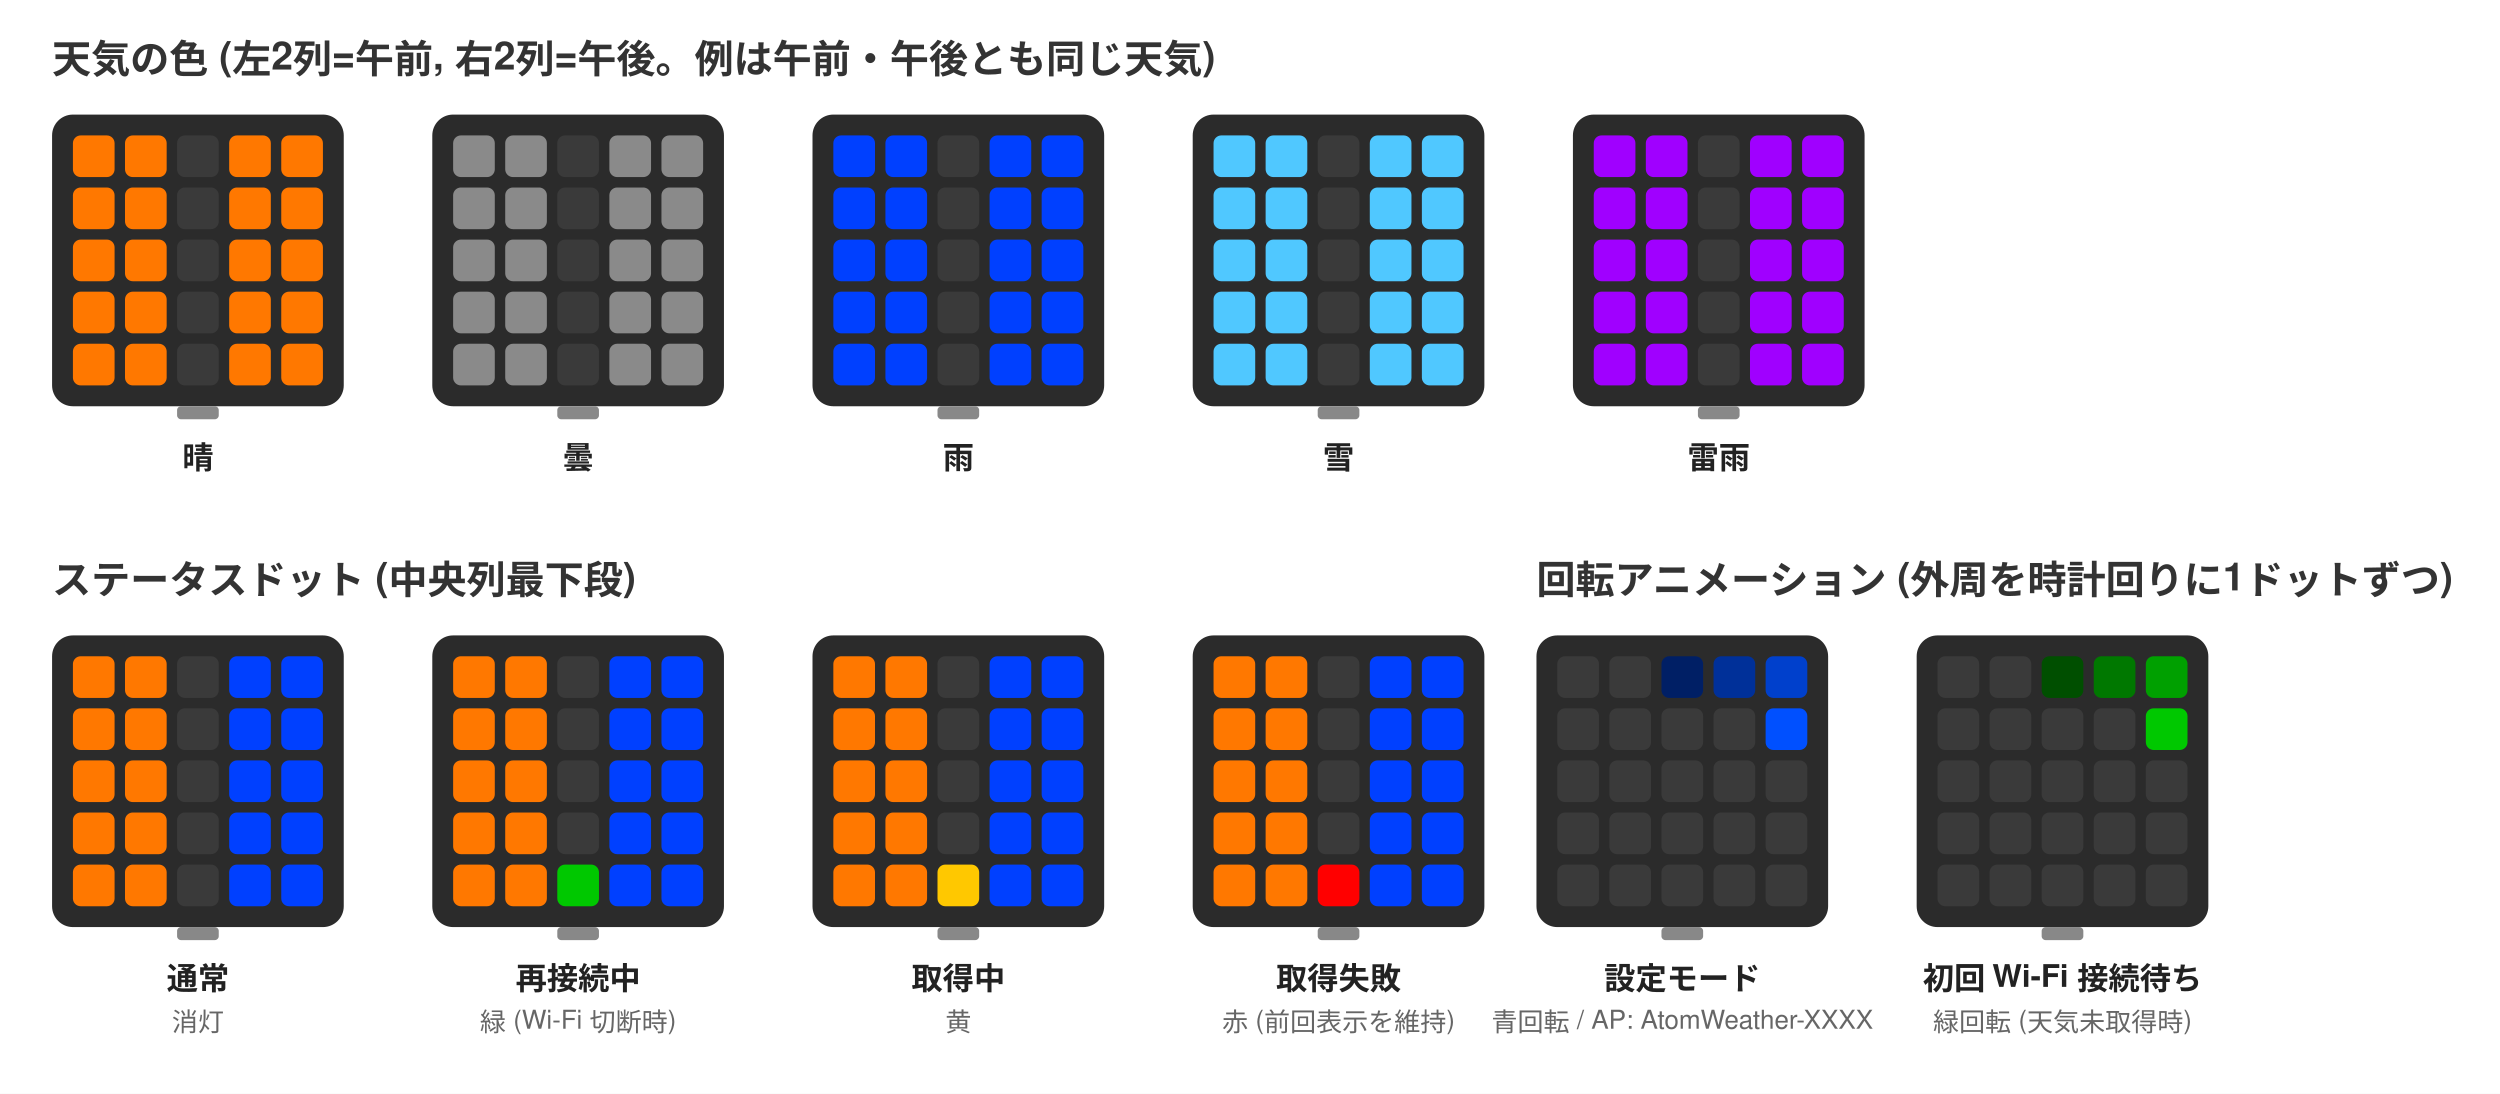
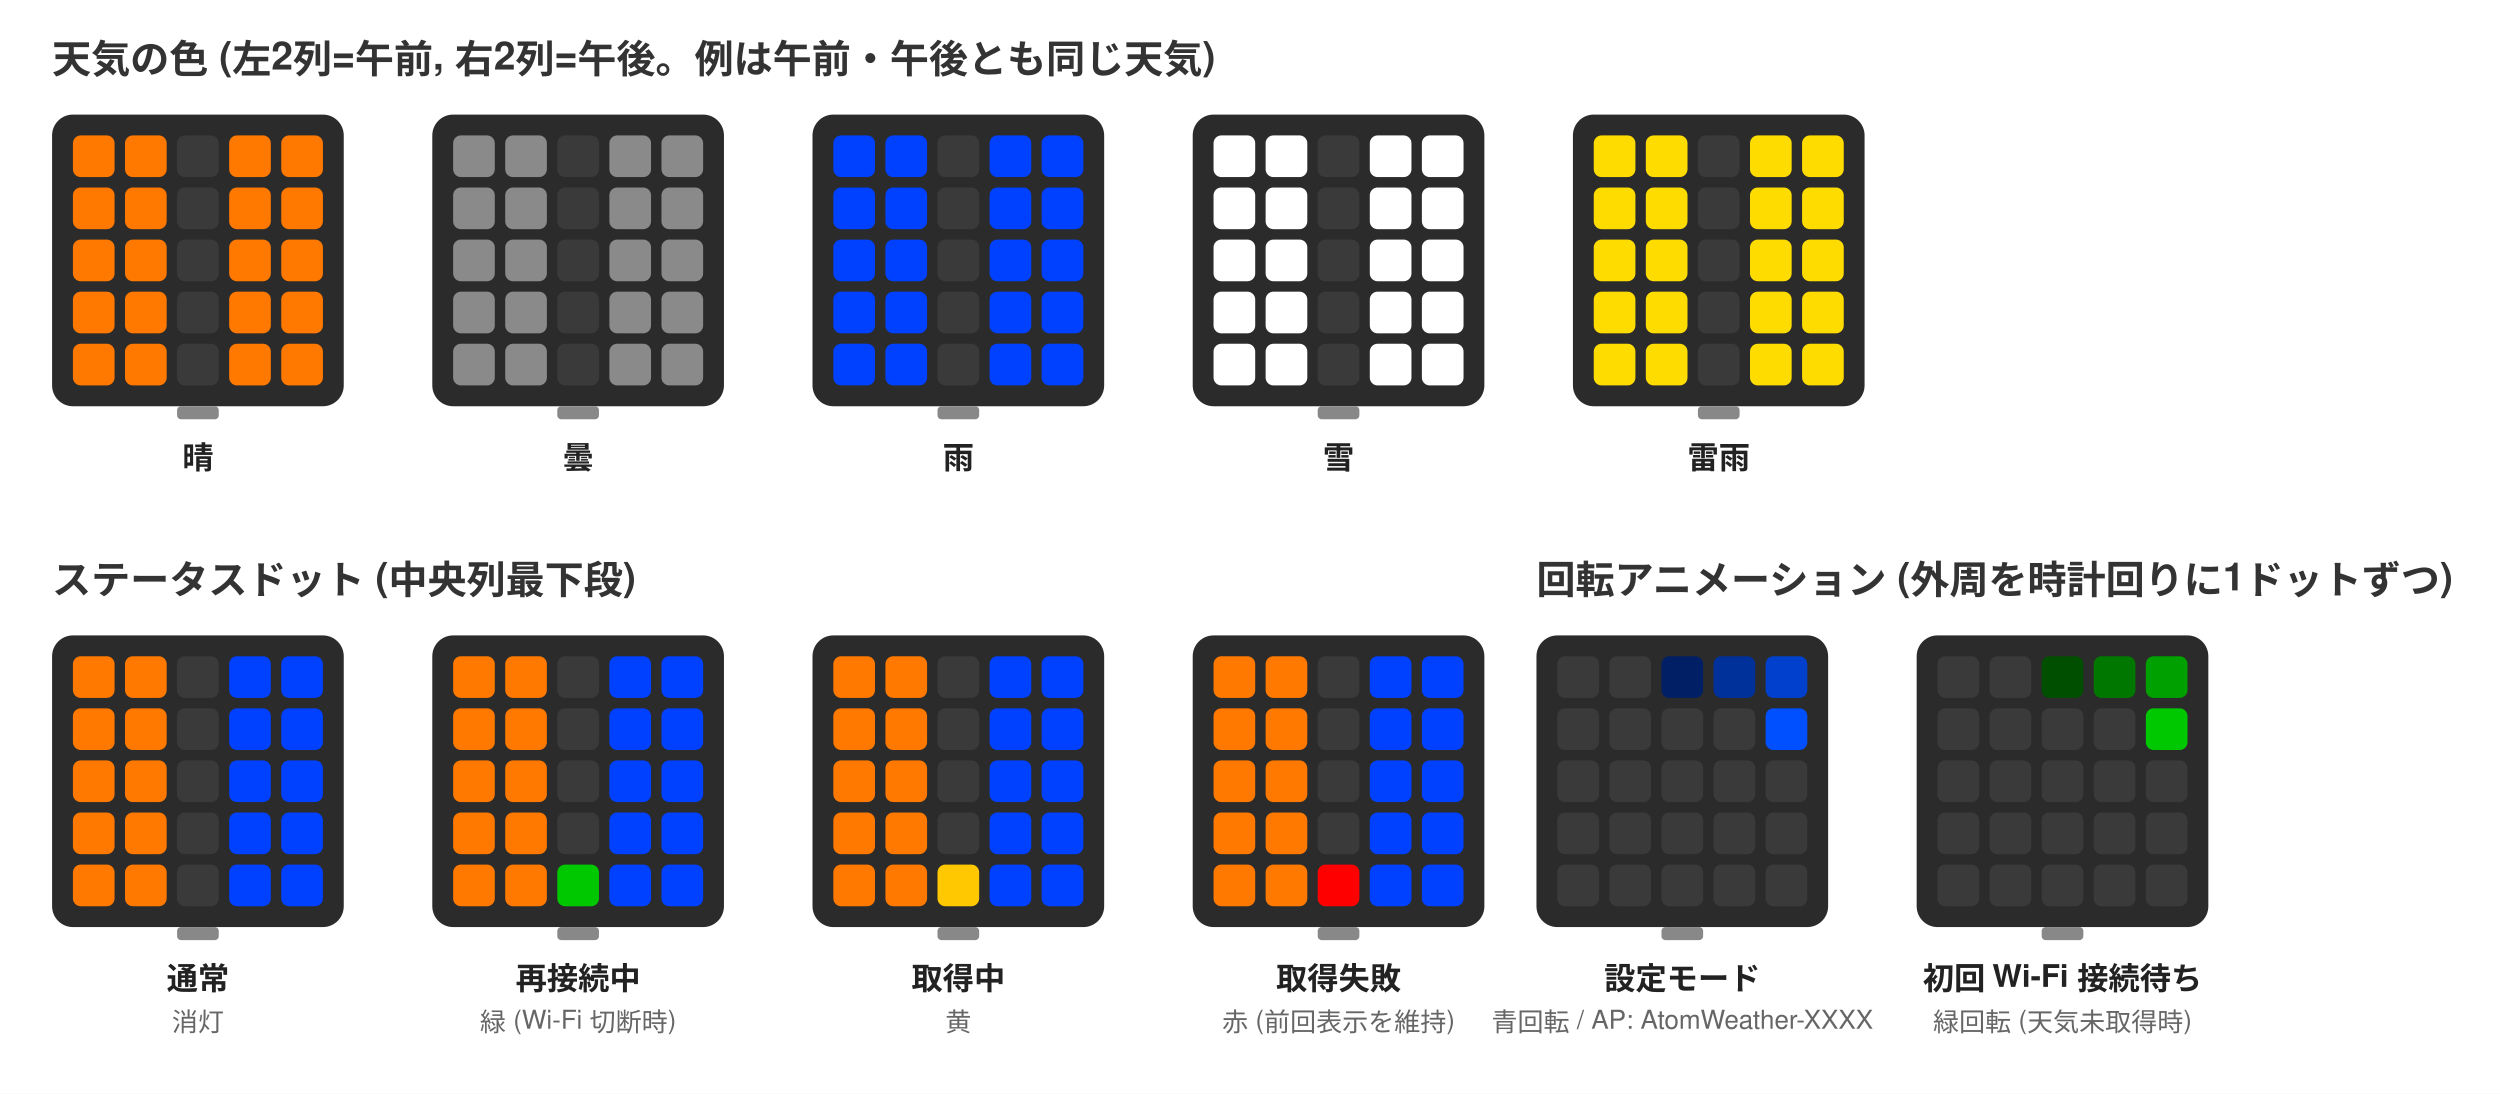
<svg xmlns="http://www.w3.org/2000/svg" width="960" height="420" viewBox="0 0 960 420" font-family="Helvetica, Arial, 'Hiragino Sans', sans-serif">
  <rect width="960" height="420" fill="#ffffff" />
  <text x="20" y="28" font-size="15" font-weight="bold" fill="#333">天気の色 (左2列=午前, 右2列=午後。例は午前・午後とも同じ天気)</text>
  <rect x="20" y="44" width="112" height="112" rx="8" fill="#2b2b2b" />
  <rect x="28" y="52" width="16" height="16" rx="3" fill="#ff7800" />
  <rect x="48" y="52" width="16" height="16" rx="3" fill="#ff7800" />
  <rect x="68" y="52" width="16" height="16" rx="3" fill="#3a3a3a" />
  <rect x="88" y="52" width="16" height="16" rx="3" fill="#ff7800" />
  <rect x="108" y="52" width="16" height="16" rx="3" fill="#ff7800" />
  <rect x="28" y="72" width="16" height="16" rx="3" fill="#ff7800" />
  <rect x="48" y="72" width="16" height="16" rx="3" fill="#ff7800" />
  <rect x="68" y="72" width="16" height="16" rx="3" fill="#3a3a3a" />
  <rect x="88" y="72" width="16" height="16" rx="3" fill="#ff7800" />
  <rect x="108" y="72" width="16" height="16" rx="3" fill="#ff7800" />
  <rect x="28" y="92" width="16" height="16" rx="3" fill="#ff7800" />
  <rect x="48" y="92" width="16" height="16" rx="3" fill="#ff7800" />
  <rect x="68" y="92" width="16" height="16" rx="3" fill="#3a3a3a" />
  <rect x="88" y="92" width="16" height="16" rx="3" fill="#ff7800" />
  <rect x="108" y="92" width="16" height="16" rx="3" fill="#ff7800" />
  <rect x="28" y="112" width="16" height="16" rx="3" fill="#ff7800" />
  <rect x="48" y="112" width="16" height="16" rx="3" fill="#ff7800" />
  <rect x="68" y="112" width="16" height="16" rx="3" fill="#3a3a3a" />
  <rect x="88" y="112" width="16" height="16" rx="3" fill="#ff7800" />
  <rect x="108" y="112" width="16" height="16" rx="3" fill="#ff7800" />
  <rect x="28" y="132" width="16" height="16" rx="3" fill="#ff7800" />
  <rect x="48" y="132" width="16" height="16" rx="3" fill="#ff7800" />
  <rect x="68" y="132" width="16" height="16" rx="3" fill="#3a3a3a" />
  <rect x="88" y="132" width="16" height="16" rx="3" fill="#ff7800" />
  <rect x="108" y="132" width="16" height="16" rx="3" fill="#ff7800" />
  <rect x="68.0" y="156" width="16" height="5" rx="1.5" fill="#888" />
  <text x="76.0" y="180" text-anchor="middle" font-size="12" font-weight="bold" fill="#222">晴</text>
  <rect x="166" y="44" width="112" height="112" rx="8" fill="#2b2b2b" />
  <rect x="174" y="52" width="16" height="16" rx="3" fill="#8a8a8a" />
  <rect x="194" y="52" width="16" height="16" rx="3" fill="#8a8a8a" />
  <rect x="214" y="52" width="16" height="16" rx="3" fill="#3a3a3a" />
  <rect x="234" y="52" width="16" height="16" rx="3" fill="#8a8a8a" />
  <rect x="254" y="52" width="16" height="16" rx="3" fill="#8a8a8a" />
  <rect x="174" y="72" width="16" height="16" rx="3" fill="#8a8a8a" />
  <rect x="194" y="72" width="16" height="16" rx="3" fill="#8a8a8a" />
  <rect x="214" y="72" width="16" height="16" rx="3" fill="#3a3a3a" />
  <rect x="234" y="72" width="16" height="16" rx="3" fill="#8a8a8a" />
  <rect x="254" y="72" width="16" height="16" rx="3" fill="#8a8a8a" />
  <rect x="174" y="92" width="16" height="16" rx="3" fill="#8a8a8a" />
  <rect x="194" y="92" width="16" height="16" rx="3" fill="#8a8a8a" />
  <rect x="214" y="92" width="16" height="16" rx="3" fill="#3a3a3a" />
  <rect x="234" y="92" width="16" height="16" rx="3" fill="#8a8a8a" />
  <rect x="254" y="92" width="16" height="16" rx="3" fill="#8a8a8a" />
  <rect x="174" y="112" width="16" height="16" rx="3" fill="#8a8a8a" />
  <rect x="194" y="112" width="16" height="16" rx="3" fill="#8a8a8a" />
  <rect x="214" y="112" width="16" height="16" rx="3" fill="#3a3a3a" />
  <rect x="234" y="112" width="16" height="16" rx="3" fill="#8a8a8a" />
  <rect x="254" y="112" width="16" height="16" rx="3" fill="#8a8a8a" />
  <rect x="174" y="132" width="16" height="16" rx="3" fill="#8a8a8a" />
  <rect x="194" y="132" width="16" height="16" rx="3" fill="#8a8a8a" />
  <rect x="214" y="132" width="16" height="16" rx="3" fill="#3a3a3a" />
  <rect x="234" y="132" width="16" height="16" rx="3" fill="#8a8a8a" />
  <rect x="254" y="132" width="16" height="16" rx="3" fill="#8a8a8a" />
  <rect x="214.0" y="156" width="16" height="5" rx="1.5" fill="#888" />
  <text x="222.0" y="180" text-anchor="middle" font-size="12" font-weight="bold" fill="#222">曇</text>
  <rect x="312" y="44" width="112" height="112" rx="8" fill="#2b2b2b" />
  <rect x="320" y="52" width="16" height="16" rx="3" fill="#0040ff" />
  <rect x="340" y="52" width="16" height="16" rx="3" fill="#0040ff" />
  <rect x="360" y="52" width="16" height="16" rx="3" fill="#3a3a3a" />
  <rect x="380" y="52" width="16" height="16" rx="3" fill="#0040ff" />
  <rect x="400" y="52" width="16" height="16" rx="3" fill="#0040ff" />
  <rect x="320" y="72" width="16" height="16" rx="3" fill="#0040ff" />
  <rect x="340" y="72" width="16" height="16" rx="3" fill="#0040ff" />
  <rect x="360" y="72" width="16" height="16" rx="3" fill="#3a3a3a" />
  <rect x="380" y="72" width="16" height="16" rx="3" fill="#0040ff" />
  <rect x="400" y="72" width="16" height="16" rx="3" fill="#0040ff" />
  <rect x="320" y="92" width="16" height="16" rx="3" fill="#0040ff" />
  <rect x="340" y="92" width="16" height="16" rx="3" fill="#0040ff" />
  <rect x="360" y="92" width="16" height="16" rx="3" fill="#3a3a3a" />
  <rect x="380" y="92" width="16" height="16" rx="3" fill="#0040ff" />
  <rect x="400" y="92" width="16" height="16" rx="3" fill="#0040ff" />
  <rect x="320" y="112" width="16" height="16" rx="3" fill="#0040ff" />
  <rect x="340" y="112" width="16" height="16" rx="3" fill="#0040ff" />
  <rect x="360" y="112" width="16" height="16" rx="3" fill="#3a3a3a" />
  <rect x="380" y="112" width="16" height="16" rx="3" fill="#0040ff" />
  <rect x="400" y="112" width="16" height="16" rx="3" fill="#0040ff" />
  <rect x="320" y="132" width="16" height="16" rx="3" fill="#0040ff" />
  <rect x="340" y="132" width="16" height="16" rx="3" fill="#0040ff" />
  <rect x="360" y="132" width="16" height="16" rx="3" fill="#3a3a3a" />
  <rect x="380" y="132" width="16" height="16" rx="3" fill="#0040ff" />
  <rect x="400" y="132" width="16" height="16" rx="3" fill="#0040ff" />
  <rect x="360.0" y="156" width="16" height="5" rx="1.5" fill="#888" />
  <text x="368.0" y="180" text-anchor="middle" font-size="12" font-weight="bold" fill="#222">雨</text>
  <rect x="458" y="44" width="112" height="112" rx="8" fill="#2b2b2b" />
-   <rect x="466" y="52" width="16" height="16" rx="3" fill="#50c8ff" />
-   <rect x="486" y="52" width="16" height="16" rx="3" fill="#50c8ff" />
+   <rect x="466" y="52" width="16" height="16" rx="3" fill="#ffffff" />
+   <rect x="486" y="52" width="16" height="16" rx="3" fill="#ffffff" />
  <rect x="506" y="52" width="16" height="16" rx="3" fill="#3a3a3a" />
-   <rect x="526" y="52" width="16" height="16" rx="3" fill="#50c8ff" />
-   <rect x="546" y="52" width="16" height="16" rx="3" fill="#50c8ff" />
-   <rect x="466" y="72" width="16" height="16" rx="3" fill="#50c8ff" />
-   <rect x="486" y="72" width="16" height="16" rx="3" fill="#50c8ff" />
+   <rect x="526" y="52" width="16" height="16" rx="3" fill="#ffffff" />
+   <rect x="546" y="52" width="16" height="16" rx="3" fill="#ffffff" />
+   <rect x="466" y="72" width="16" height="16" rx="3" fill="#ffffff" />
+   <rect x="486" y="72" width="16" height="16" rx="3" fill="#ffffff" />
  <rect x="506" y="72" width="16" height="16" rx="3" fill="#3a3a3a" />
-   <rect x="526" y="72" width="16" height="16" rx="3" fill="#50c8ff" />
-   <rect x="546" y="72" width="16" height="16" rx="3" fill="#50c8ff" />
-   <rect x="466" y="92" width="16" height="16" rx="3" fill="#50c8ff" />
-   <rect x="486" y="92" width="16" height="16" rx="3" fill="#50c8ff" />
+   <rect x="526" y="72" width="16" height="16" rx="3" fill="#ffffff" />
+   <rect x="546" y="72" width="16" height="16" rx="3" fill="#ffffff" />
+   <rect x="466" y="92" width="16" height="16" rx="3" fill="#ffffff" />
+   <rect x="486" y="92" width="16" height="16" rx="3" fill="#ffffff" />
  <rect x="506" y="92" width="16" height="16" rx="3" fill="#3a3a3a" />
-   <rect x="526" y="92" width="16" height="16" rx="3" fill="#50c8ff" />
-   <rect x="546" y="92" width="16" height="16" rx="3" fill="#50c8ff" />
-   <rect x="466" y="112" width="16" height="16" rx="3" fill="#50c8ff" />
-   <rect x="486" y="112" width="16" height="16" rx="3" fill="#50c8ff" />
+   <rect x="526" y="92" width="16" height="16" rx="3" fill="#ffffff" />
+   <rect x="546" y="92" width="16" height="16" rx="3" fill="#ffffff" />
+   <rect x="466" y="112" width="16" height="16" rx="3" fill="#ffffff" />
+   <rect x="486" y="112" width="16" height="16" rx="3" fill="#ffffff" />
  <rect x="506" y="112" width="16" height="16" rx="3" fill="#3a3a3a" />
-   <rect x="526" y="112" width="16" height="16" rx="3" fill="#50c8ff" />
-   <rect x="546" y="112" width="16" height="16" rx="3" fill="#50c8ff" />
-   <rect x="466" y="132" width="16" height="16" rx="3" fill="#50c8ff" />
-   <rect x="486" y="132" width="16" height="16" rx="3" fill="#50c8ff" />
+   <rect x="526" y="112" width="16" height="16" rx="3" fill="#ffffff" />
+   <rect x="546" y="112" width="16" height="16" rx="3" fill="#ffffff" />
+   <rect x="466" y="132" width="16" height="16" rx="3" fill="#ffffff" />
+   <rect x="486" y="132" width="16" height="16" rx="3" fill="#ffffff" />
  <rect x="506" y="132" width="16" height="16" rx="3" fill="#3a3a3a" />
-   <rect x="526" y="132" width="16" height="16" rx="3" fill="#50c8ff" />
-   <rect x="546" y="132" width="16" height="16" rx="3" fill="#50c8ff" />
+   <rect x="526" y="132" width="16" height="16" rx="3" fill="#ffffff" />
+   <rect x="546" y="132" width="16" height="16" rx="3" fill="#ffffff" />
  <rect x="506.0" y="156" width="16" height="5" rx="1.5" fill="#888" />
  <text x="514.0" y="180" text-anchor="middle" font-size="12" font-weight="bold" fill="#222">雪</text>
  <rect x="604" y="44" width="112" height="112" rx="8" fill="#2b2b2b" />
-   <rect x="612" y="52" width="16" height="16" rx="3" fill="#a000ff" />
-   <rect x="632" y="52" width="16" height="16" rx="3" fill="#a000ff" />
+   <rect x="612" y="52" width="16" height="16" rx="3" fill="#ffdc00" />
+   <rect x="632" y="52" width="16" height="16" rx="3" fill="#ffdc00" />
  <rect x="652" y="52" width="16" height="16" rx="3" fill="#3a3a3a" />
-   <rect x="672" y="52" width="16" height="16" rx="3" fill="#a000ff" />
-   <rect x="692" y="52" width="16" height="16" rx="3" fill="#a000ff" />
-   <rect x="612" y="72" width="16" height="16" rx="3" fill="#a000ff" />
-   <rect x="632" y="72" width="16" height="16" rx="3" fill="#a000ff" />
+   <rect x="672" y="52" width="16" height="16" rx="3" fill="#ffdc00" />
+   <rect x="692" y="52" width="16" height="16" rx="3" fill="#ffdc00" />
+   <rect x="612" y="72" width="16" height="16" rx="3" fill="#ffdc00" />
+   <rect x="632" y="72" width="16" height="16" rx="3" fill="#ffdc00" />
  <rect x="652" y="72" width="16" height="16" rx="3" fill="#3a3a3a" />
-   <rect x="672" y="72" width="16" height="16" rx="3" fill="#a000ff" />
-   <rect x="692" y="72" width="16" height="16" rx="3" fill="#a000ff" />
-   <rect x="612" y="92" width="16" height="16" rx="3" fill="#a000ff" />
-   <rect x="632" y="92" width="16" height="16" rx="3" fill="#a000ff" />
+   <rect x="672" y="72" width="16" height="16" rx="3" fill="#ffdc00" />
+   <rect x="692" y="72" width="16" height="16" rx="3" fill="#ffdc00" />
+   <rect x="612" y="92" width="16" height="16" rx="3" fill="#ffdc00" />
+   <rect x="632" y="92" width="16" height="16" rx="3" fill="#ffdc00" />
  <rect x="652" y="92" width="16" height="16" rx="3" fill="#3a3a3a" />
-   <rect x="672" y="92" width="16" height="16" rx="3" fill="#a000ff" />
-   <rect x="692" y="92" width="16" height="16" rx="3" fill="#a000ff" />
-   <rect x="612" y="112" width="16" height="16" rx="3" fill="#a000ff" />
-   <rect x="632" y="112" width="16" height="16" rx="3" fill="#a000ff" />
+   <rect x="672" y="92" width="16" height="16" rx="3" fill="#ffdc00" />
+   <rect x="692" y="92" width="16" height="16" rx="3" fill="#ffdc00" />
+   <rect x="612" y="112" width="16" height="16" rx="3" fill="#ffdc00" />
+   <rect x="632" y="112" width="16" height="16" rx="3" fill="#ffdc00" />
  <rect x="652" y="112" width="16" height="16" rx="3" fill="#3a3a3a" />
-   <rect x="672" y="112" width="16" height="16" rx="3" fill="#a000ff" />
-   <rect x="692" y="112" width="16" height="16" rx="3" fill="#a000ff" />
-   <rect x="612" y="132" width="16" height="16" rx="3" fill="#a000ff" />
-   <rect x="632" y="132" width="16" height="16" rx="3" fill="#a000ff" />
+   <rect x="672" y="112" width="16" height="16" rx="3" fill="#ffdc00" />
+   <rect x="692" y="112" width="16" height="16" rx="3" fill="#ffdc00" />
+   <rect x="612" y="132" width="16" height="16" rx="3" fill="#ffdc00" />
+   <rect x="632" y="132" width="16" height="16" rx="3" fill="#ffdc00" />
  <rect x="652" y="132" width="16" height="16" rx="3" fill="#3a3a3a" />
-   <rect x="672" y="132" width="16" height="16" rx="3" fill="#a000ff" />
-   <rect x="692" y="132" width="16" height="16" rx="3" fill="#a000ff" />
+   <rect x="672" y="132" width="16" height="16" rx="3" fill="#ffdc00" />
+   <rect x="692" y="132" width="16" height="16" rx="3" fill="#ffdc00" />
  <rect x="652.0" y="156" width="16" height="5" rx="1.5" fill="#888" />
  <text x="660.0" y="180" text-anchor="middle" font-size="12" font-weight="bold" fill="#222">雷雨</text>
  <text x="20" y="228" font-size="15" font-weight="bold" fill="#333">ステータスドット (中央列最下段)</text>
  <rect x="20" y="244" width="112" height="112" rx="8" fill="#2b2b2b" />
  <rect x="28" y="252" width="16" height="16" rx="3" fill="#ff7800" />
  <rect x="48" y="252" width="16" height="16" rx="3" fill="#ff7800" />
  <rect x="68" y="252" width="16" height="16" rx="3" fill="#3a3a3a" />
  <rect x="88" y="252" width="16" height="16" rx="3" fill="#0040ff" />
  <rect x="108" y="252" width="16" height="16" rx="3" fill="#0040ff" />
  <rect x="28" y="272" width="16" height="16" rx="3" fill="#ff7800" />
  <rect x="48" y="272" width="16" height="16" rx="3" fill="#ff7800" />
  <rect x="68" y="272" width="16" height="16" rx="3" fill="#3a3a3a" />
  <rect x="88" y="272" width="16" height="16" rx="3" fill="#0040ff" />
  <rect x="108" y="272" width="16" height="16" rx="3" fill="#0040ff" />
  <rect x="28" y="292" width="16" height="16" rx="3" fill="#ff7800" />
  <rect x="48" y="292" width="16" height="16" rx="3" fill="#ff7800" />
  <rect x="68" y="292" width="16" height="16" rx="3" fill="#3a3a3a" />
  <rect x="88" y="292" width="16" height="16" rx="3" fill="#0040ff" />
  <rect x="108" y="292" width="16" height="16" rx="3" fill="#0040ff" />
  <rect x="28" y="312" width="16" height="16" rx="3" fill="#ff7800" />
  <rect x="48" y="312" width="16" height="16" rx="3" fill="#ff7800" />
  <rect x="68" y="312" width="16" height="16" rx="3" fill="#3a3a3a" />
  <rect x="88" y="312" width="16" height="16" rx="3" fill="#0040ff" />
  <rect x="108" y="312" width="16" height="16" rx="3" fill="#0040ff" />
  <rect x="28" y="332" width="16" height="16" rx="3" fill="#ff7800" />
  <rect x="48" y="332" width="16" height="16" rx="3" fill="#ff7800" />
  <rect x="68" y="332" width="16" height="16" rx="3" fill="#3a3a3a" />
  <rect x="88" y="332" width="16" height="16" rx="3" fill="#0040ff" />
  <rect x="108" y="332" width="16" height="16" rx="3" fill="#0040ff" />
  <rect x="68.0" y="356" width="16" height="5" rx="1.5" fill="#888" />
  <text x="76.0" y="380" text-anchor="middle" font-size="12" font-weight="bold" fill="#222">通常</text>
  <text x="76.0" y="396" text-anchor="middle" font-size="10" fill="#666">消灯</text>
  <rect x="166" y="244" width="112" height="112" rx="8" fill="#2b2b2b" />
  <rect x="174" y="252" width="16" height="16" rx="3" fill="#ff7800" />
  <rect x="194" y="252" width="16" height="16" rx="3" fill="#ff7800" />
  <rect x="214" y="252" width="16" height="16" rx="3" fill="#3a3a3a" />
  <rect x="234" y="252" width="16" height="16" rx="3" fill="#0040ff" />
  <rect x="254" y="252" width="16" height="16" rx="3" fill="#0040ff" />
  <rect x="174" y="272" width="16" height="16" rx="3" fill="#ff7800" />
  <rect x="194" y="272" width="16" height="16" rx="3" fill="#ff7800" />
  <rect x="214" y="272" width="16" height="16" rx="3" fill="#3a3a3a" />
  <rect x="234" y="272" width="16" height="16" rx="3" fill="#0040ff" />
  <rect x="254" y="272" width="16" height="16" rx="3" fill="#0040ff" />
  <rect x="174" y="292" width="16" height="16" rx="3" fill="#ff7800" />
  <rect x="194" y="292" width="16" height="16" rx="3" fill="#ff7800" />
  <rect x="214" y="292" width="16" height="16" rx="3" fill="#3a3a3a" />
  <rect x="234" y="292" width="16" height="16" rx="3" fill="#0040ff" />
  <rect x="254" y="292" width="16" height="16" rx="3" fill="#0040ff" />
  <rect x="174" y="312" width="16" height="16" rx="3" fill="#ff7800" />
  <rect x="194" y="312" width="16" height="16" rx="3" fill="#ff7800" />
  <rect x="214" y="312" width="16" height="16" rx="3" fill="#3a3a3a" />
  <rect x="234" y="312" width="16" height="16" rx="3" fill="#0040ff" />
  <rect x="254" y="312" width="16" height="16" rx="3" fill="#0040ff" />
  <rect x="174" y="332" width="16" height="16" rx="3" fill="#ff7800" />
  <rect x="194" y="332" width="16" height="16" rx="3" fill="#ff7800" />
  <rect x="214" y="332" width="16" height="16" rx="3" fill="#00c800" />
  <rect x="234" y="332" width="16" height="16" rx="3" fill="#0040ff" />
  <rect x="254" y="332" width="16" height="16" rx="3" fill="#0040ff" />
  <rect x="214.0" y="356" width="16" height="5" rx="1.5" fill="#888" />
  <text x="222.0" y="380" text-anchor="middle" font-size="12" font-weight="bold" fill="#222">再接続中</text>
  <text x="222.0" y="396" text-anchor="middle" font-size="10" fill="#666">緑 (Wi-Fi 切断時)</text>
  <rect x="312" y="244" width="112" height="112" rx="8" fill="#2b2b2b" />
  <rect x="320" y="252" width="16" height="16" rx="3" fill="#ff7800" />
  <rect x="340" y="252" width="16" height="16" rx="3" fill="#ff7800" />
  <rect x="360" y="252" width="16" height="16" rx="3" fill="#3a3a3a" />
  <rect x="380" y="252" width="16" height="16" rx="3" fill="#0040ff" />
  <rect x="400" y="252" width="16" height="16" rx="3" fill="#0040ff" />
  <rect x="320" y="272" width="16" height="16" rx="3" fill="#ff7800" />
  <rect x="340" y="272" width="16" height="16" rx="3" fill="#ff7800" />
  <rect x="360" y="272" width="16" height="16" rx="3" fill="#3a3a3a" />
  <rect x="380" y="272" width="16" height="16" rx="3" fill="#0040ff" />
  <rect x="400" y="272" width="16" height="16" rx="3" fill="#0040ff" />
  <rect x="320" y="292" width="16" height="16" rx="3" fill="#ff7800" />
  <rect x="340" y="292" width="16" height="16" rx="3" fill="#ff7800" />
  <rect x="360" y="292" width="16" height="16" rx="3" fill="#3a3a3a" />
  <rect x="380" y="292" width="16" height="16" rx="3" fill="#0040ff" />
  <rect x="400" y="292" width="16" height="16" rx="3" fill="#0040ff" />
  <rect x="320" y="312" width="16" height="16" rx="3" fill="#ff7800" />
  <rect x="340" y="312" width="16" height="16" rx="3" fill="#ff7800" />
  <rect x="360" y="312" width="16" height="16" rx="3" fill="#3a3a3a" />
  <rect x="380" y="312" width="16" height="16" rx="3" fill="#0040ff" />
  <rect x="400" y="312" width="16" height="16" rx="3" fill="#0040ff" />
  <rect x="320" y="332" width="16" height="16" rx="3" fill="#ff7800" />
  <rect x="340" y="332" width="16" height="16" rx="3" fill="#ff7800" />
  <rect x="360" y="332" width="16" height="16" rx="3" fill="#ffc800" />
  <rect x="380" y="332" width="16" height="16" rx="3" fill="#0040ff" />
  <rect x="400" y="332" width="16" height="16" rx="3" fill="#0040ff" />
  <rect x="360.0" y="356" width="16" height="5" rx="1.5" fill="#888" />
  <text x="368.0" y="380" text-anchor="middle" font-size="12" font-weight="bold" fill="#222">取得中</text>
  <text x="368.0" y="396" text-anchor="middle" font-size="10" fill="#666">黄</text>
  <rect x="458" y="244" width="112" height="112" rx="8" fill="#2b2b2b" />
  <rect x="466" y="252" width="16" height="16" rx="3" fill="#ff7800" />
  <rect x="486" y="252" width="16" height="16" rx="3" fill="#ff7800" />
  <rect x="506" y="252" width="16" height="16" rx="3" fill="#3a3a3a" />
  <rect x="526" y="252" width="16" height="16" rx="3" fill="#0040ff" />
  <rect x="546" y="252" width="16" height="16" rx="3" fill="#0040ff" />
  <rect x="466" y="272" width="16" height="16" rx="3" fill="#ff7800" />
  <rect x="486" y="272" width="16" height="16" rx="3" fill="#ff7800" />
  <rect x="506" y="272" width="16" height="16" rx="3" fill="#3a3a3a" />
  <rect x="526" y="272" width="16" height="16" rx="3" fill="#0040ff" />
  <rect x="546" y="272" width="16" height="16" rx="3" fill="#0040ff" />
  <rect x="466" y="292" width="16" height="16" rx="3" fill="#ff7800" />
  <rect x="486" y="292" width="16" height="16" rx="3" fill="#ff7800" />
  <rect x="506" y="292" width="16" height="16" rx="3" fill="#3a3a3a" />
  <rect x="526" y="292" width="16" height="16" rx="3" fill="#0040ff" />
  <rect x="546" y="292" width="16" height="16" rx="3" fill="#0040ff" />
  <rect x="466" y="312" width="16" height="16" rx="3" fill="#ff7800" />
  <rect x="486" y="312" width="16" height="16" rx="3" fill="#ff7800" />
  <rect x="506" y="312" width="16" height="16" rx="3" fill="#3a3a3a" />
  <rect x="526" y="312" width="16" height="16" rx="3" fill="#0040ff" />
  <rect x="546" y="312" width="16" height="16" rx="3" fill="#0040ff" />
  <rect x="466" y="332" width="16" height="16" rx="3" fill="#ff7800" />
  <rect x="486" y="332" width="16" height="16" rx="3" fill="#ff7800" />
  <rect x="506" y="332" width="16" height="16" rx="3" fill="#ff0000" />
  <rect x="526" y="332" width="16" height="16" rx="3" fill="#0040ff" />
  <rect x="546" y="332" width="16" height="16" rx="3" fill="#0040ff" />
  <rect x="506.0" y="356" width="16" height="5" rx="1.5" fill="#888" />
  <text x="514.0" y="380" text-anchor="middle" font-size="12" font-weight="bold" fill="#222">取得失敗</text>
  <text x="514.0" y="396" text-anchor="middle" font-size="10" fill="#666">赤 (前回表示を維持)</text>
  <text x="590" y="228" font-size="15" font-weight="bold" fill="#333">回転アニメーション (外周を時計回りに1ドットずつ)</text>
  <rect x="590" y="244" width="112" height="112" rx="8" fill="#2b2b2b" />
  <rect x="598" y="252" width="16" height="16" rx="3" fill="#3a3a3a" />
  <rect x="618" y="252" width="16" height="16" rx="3" fill="#3a3a3a" />
  <rect x="638" y="252" width="16" height="16" rx="3" fill="#001f65" />
  <rect x="658" y="252" width="16" height="16" rx="3" fill="#003099" />
  <rect x="678" y="252" width="16" height="16" rx="3" fill="#0040cc" />
  <rect x="598" y="272" width="16" height="16" rx="3" fill="#3a3a3a" />
  <rect x="618" y="272" width="16" height="16" rx="3" fill="#3a3a3a" />
  <rect x="638" y="272" width="16" height="16" rx="3" fill="#3a3a3a" />
  <rect x="658" y="272" width="16" height="16" rx="3" fill="#3a3a3a" />
  <rect x="678" y="272" width="16" height="16" rx="3" fill="#0050ff" />
  <rect x="598" y="292" width="16" height="16" rx="3" fill="#3a3a3a" />
  <rect x="618" y="292" width="16" height="16" rx="3" fill="#3a3a3a" />
  <rect x="638" y="292" width="16" height="16" rx="3" fill="#3a3a3a" />
  <rect x="658" y="292" width="16" height="16" rx="3" fill="#3a3a3a" />
  <rect x="678" y="292" width="16" height="16" rx="3" fill="#3a3a3a" />
  <rect x="598" y="312" width="16" height="16" rx="3" fill="#3a3a3a" />
  <rect x="618" y="312" width="16" height="16" rx="3" fill="#3a3a3a" />
  <rect x="638" y="312" width="16" height="16" rx="3" fill="#3a3a3a" />
  <rect x="658" y="312" width="16" height="16" rx="3" fill="#3a3a3a" />
  <rect x="678" y="312" width="16" height="16" rx="3" fill="#3a3a3a" />
  <rect x="598" y="332" width="16" height="16" rx="3" fill="#3a3a3a" />
  <rect x="618" y="332" width="16" height="16" rx="3" fill="#3a3a3a" />
  <rect x="638" y="332" width="16" height="16" rx="3" fill="#3a3a3a" />
  <rect x="658" y="332" width="16" height="16" rx="3" fill="#3a3a3a" />
  <rect x="678" y="332" width="16" height="16" rx="3" fill="#3a3a3a" />
  <rect x="638.0" y="356" width="16" height="5" rx="1.5" fill="#888" />
  <text x="646.0" y="380" text-anchor="middle" font-size="12" font-weight="bold" fill="#222">設定モード</text>
  <text x="646.0" y="396" text-anchor="middle" font-size="10" fill="#666">青回転 / AP: AtomWeather-XXXX</text>
  <rect x="736" y="244" width="112" height="112" rx="8" fill="#2b2b2b" />
  <rect x="744" y="252" width="16" height="16" rx="3" fill="#3a3a3a" />
  <rect x="764" y="252" width="16" height="16" rx="3" fill="#3a3a3a" />
  <rect x="784" y="252" width="16" height="16" rx="3" fill="#004f00" />
  <rect x="804" y="252" width="16" height="16" rx="3" fill="#007800" />
  <rect x="824" y="252" width="16" height="16" rx="3" fill="#00a000" />
  <rect x="744" y="272" width="16" height="16" rx="3" fill="#3a3a3a" />
  <rect x="764" y="272" width="16" height="16" rx="3" fill="#3a3a3a" />
  <rect x="784" y="272" width="16" height="16" rx="3" fill="#3a3a3a" />
  <rect x="804" y="272" width="16" height="16" rx="3" fill="#3a3a3a" />
  <rect x="824" y="272" width="16" height="16" rx="3" fill="#00c800" />
  <rect x="744" y="292" width="16" height="16" rx="3" fill="#3a3a3a" />
  <rect x="764" y="292" width="16" height="16" rx="3" fill="#3a3a3a" />
  <rect x="784" y="292" width="16" height="16" rx="3" fill="#3a3a3a" />
  <rect x="804" y="292" width="16" height="16" rx="3" fill="#3a3a3a" />
  <rect x="824" y="292" width="16" height="16" rx="3" fill="#3a3a3a" />
  <rect x="744" y="312" width="16" height="16" rx="3" fill="#3a3a3a" />
  <rect x="764" y="312" width="16" height="16" rx="3" fill="#3a3a3a" />
  <rect x="784" y="312" width="16" height="16" rx="3" fill="#3a3a3a" />
  <rect x="804" y="312" width="16" height="16" rx="3" fill="#3a3a3a" />
  <rect x="824" y="312" width="16" height="16" rx="3" fill="#3a3a3a" />
  <rect x="744" y="332" width="16" height="16" rx="3" fill="#3a3a3a" />
  <rect x="764" y="332" width="16" height="16" rx="3" fill="#3a3a3a" />
  <rect x="784" y="332" width="16" height="16" rx="3" fill="#3a3a3a" />
  <rect x="804" y="332" width="16" height="16" rx="3" fill="#3a3a3a" />
  <rect x="824" y="332" width="16" height="16" rx="3" fill="#3a3a3a" />
  <rect x="784.0" y="356" width="16" height="5" rx="1.5" fill="#888" />
  <text x="792.0" y="380" text-anchor="middle" font-size="12" font-weight="bold" fill="#222">初回 Wi-Fi 接続待ち</text>
  <text x="792.0" y="396" text-anchor="middle" font-size="10" fill="#666">緑回転 (天気未取得時)</text>
</svg>
